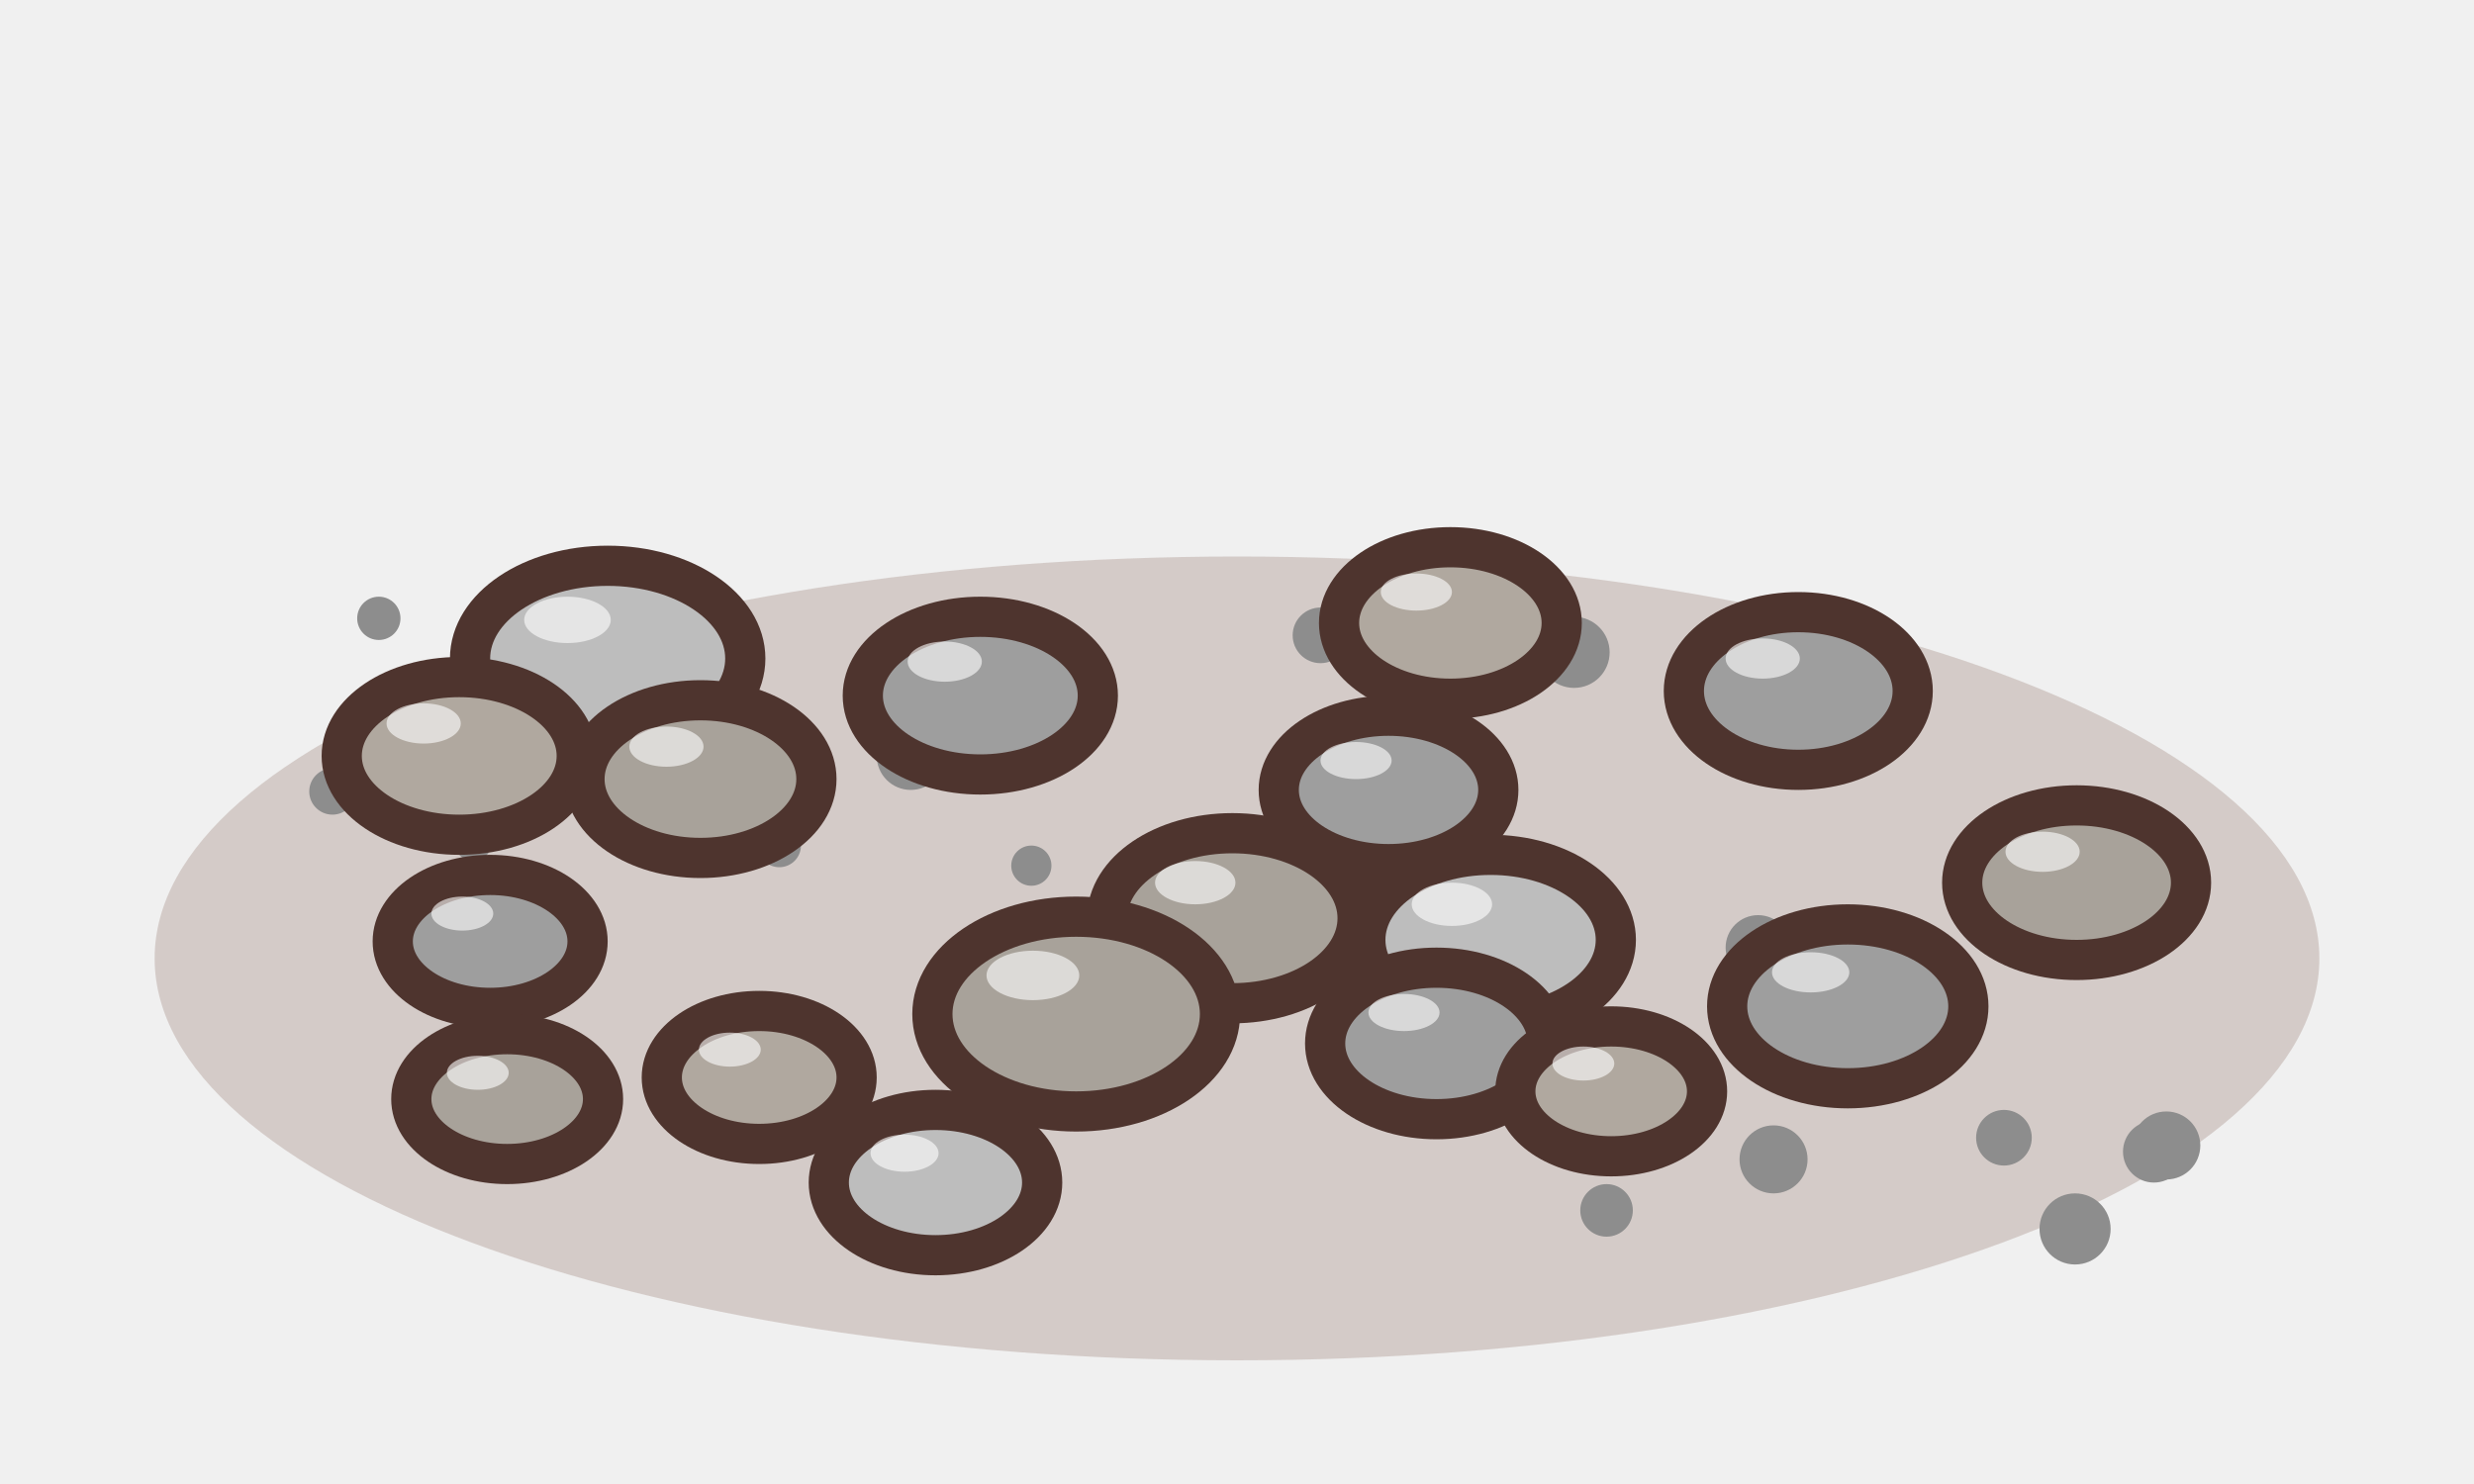
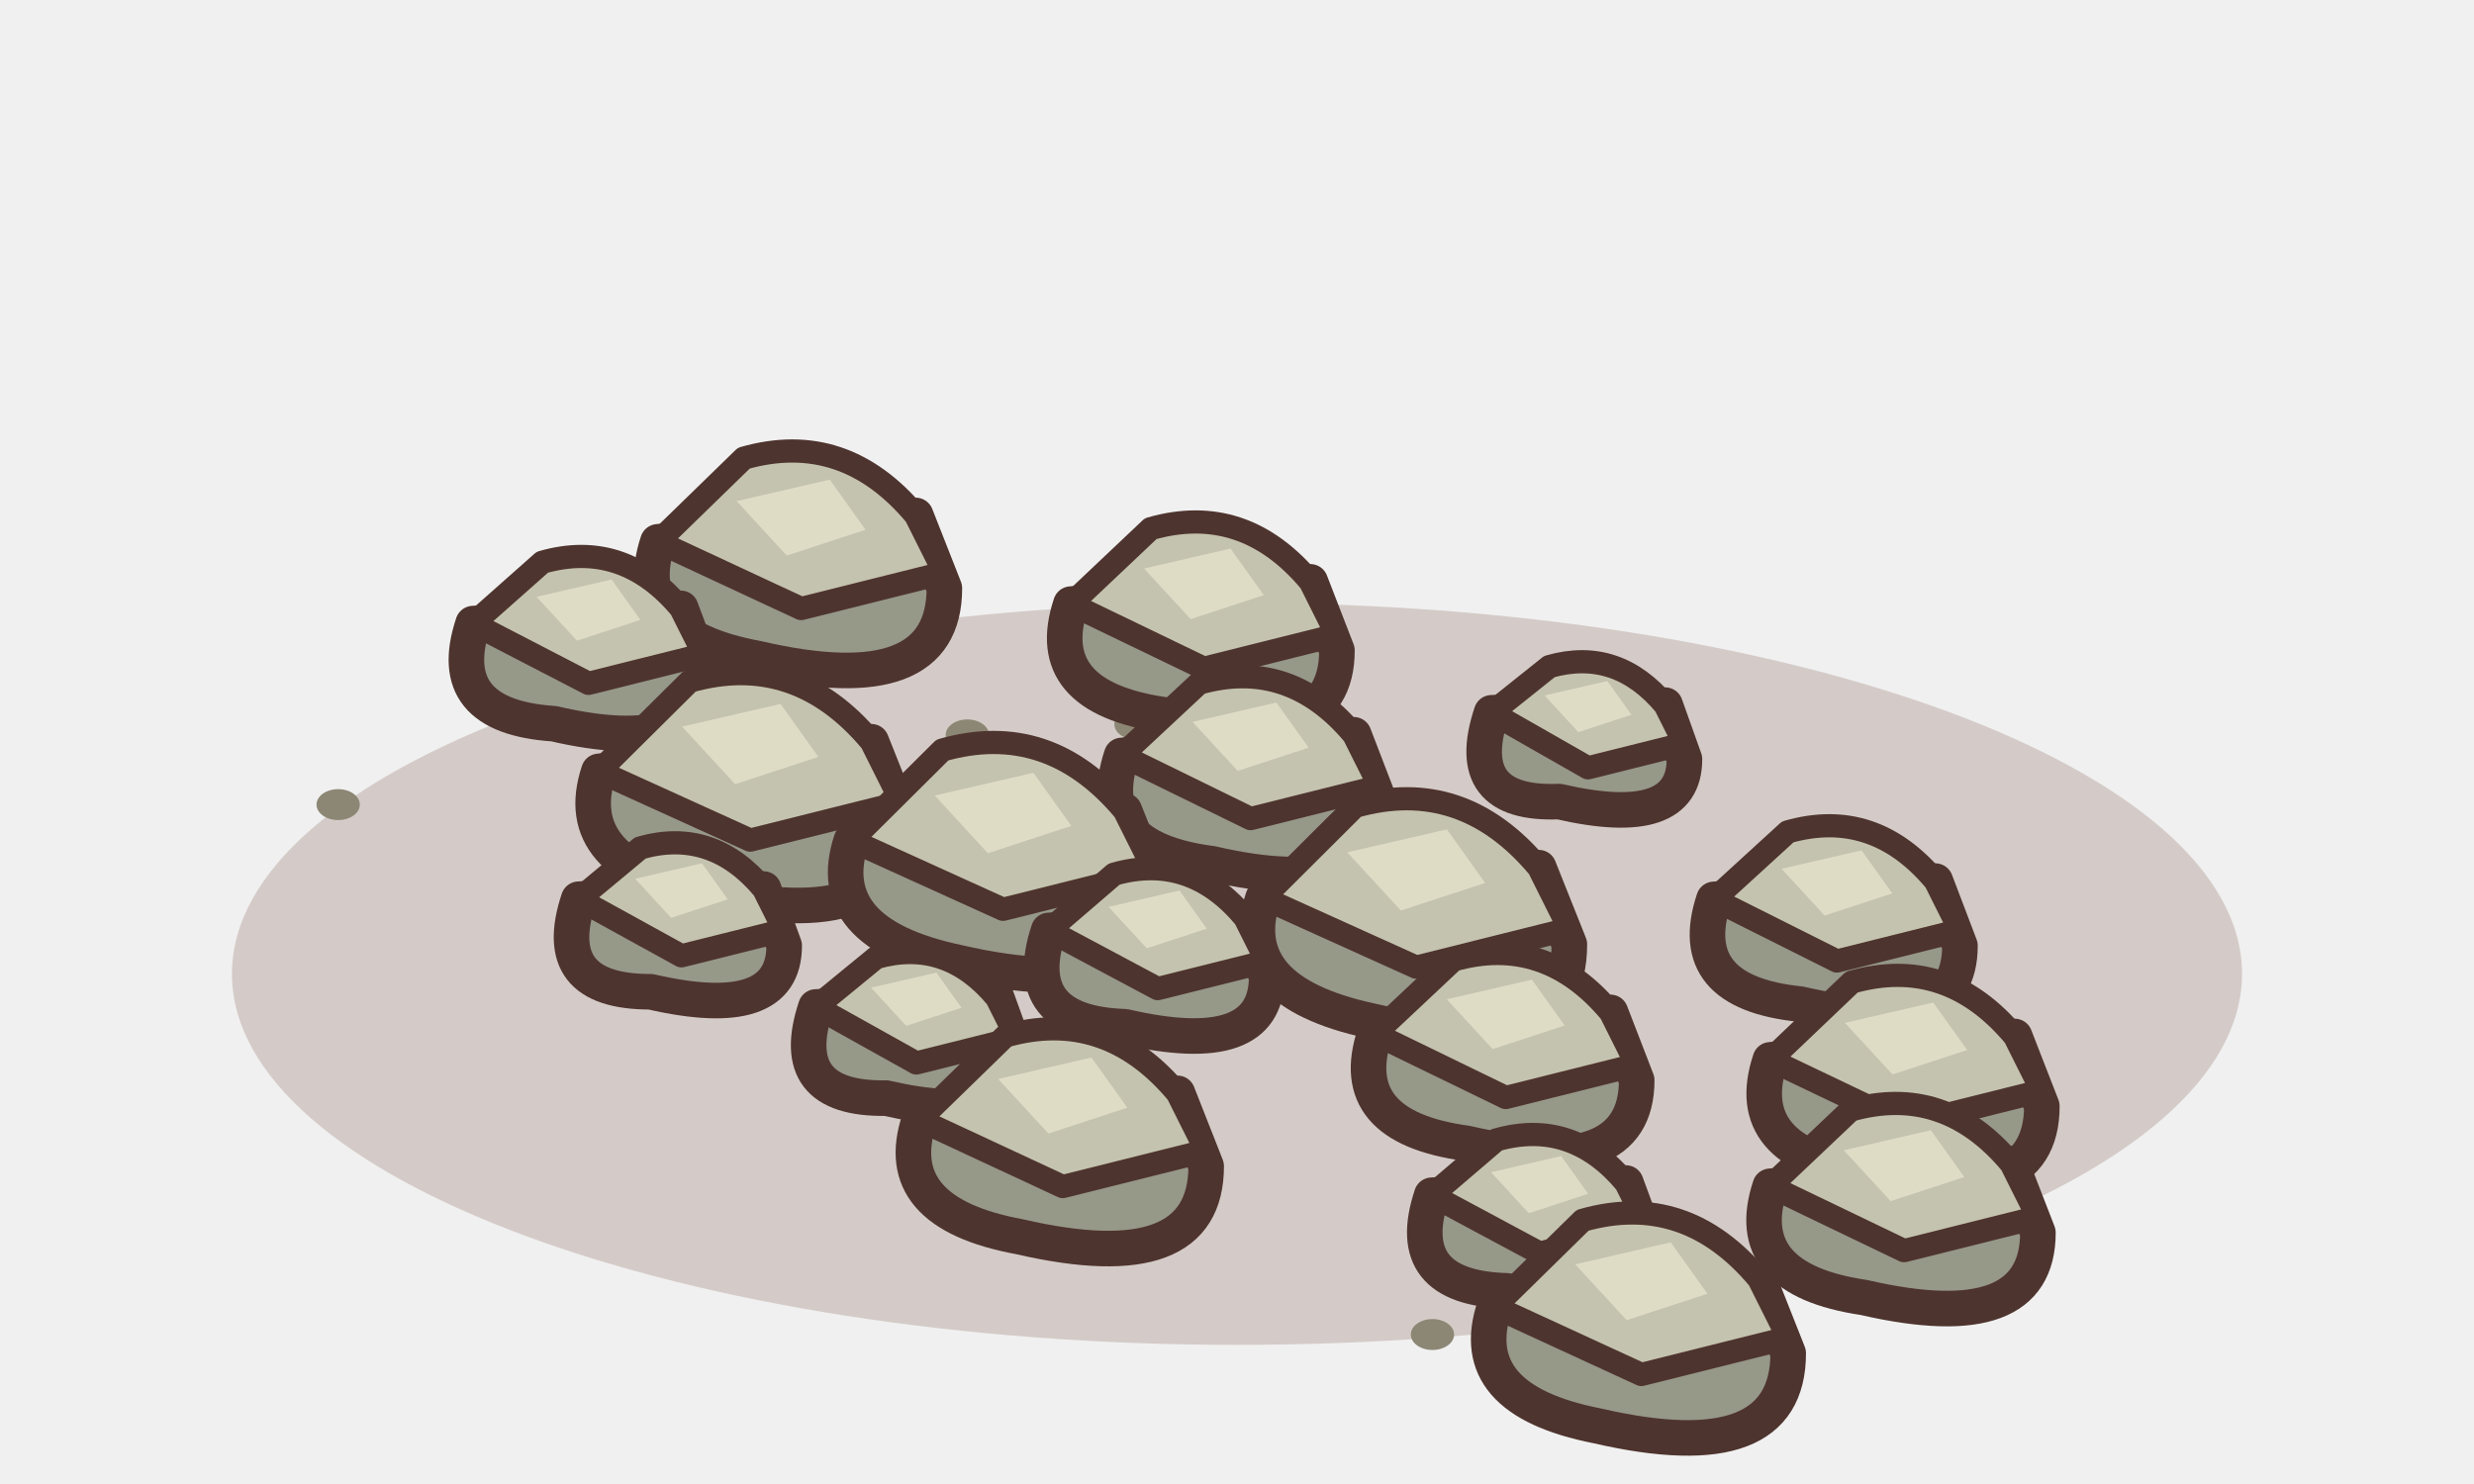
<svg xmlns="http://www.w3.org/2000/svg" width="160" height="96" viewBox="0 0 160 96">
-   <ellipse cx="80" cy="62" rx="70.0" ry="26.0" fill="#A1887F" opacity="0.35" />
-   <circle cx="63.8" cy="62.7" r="2.3" fill="#8D8D8D" />
-   <circle cx="103.6" cy="60.6" r="1.9" fill="#8D8D8D" />
-   <circle cx="101.8" cy="42.2" r="2.3" fill="#8D8D8D" />
-   <circle cx="114.7" cy="75.0" r="2.2" fill="#8D8D8D" />
-   <circle cx="66.7" cy="56.0" r="1.3" fill="#8D8D8D" />
-   <circle cx="96.7" cy="42.5" r="1.3" fill="#8D8D8D" />
-   <circle cx="43.9" cy="46.5" r="1.6" fill="#8D8D8D" />
-   <circle cx="24.5" cy="40.0" r="1.4" fill="#8D8D8D" />
-   <circle cx="30.6" cy="54.5" r="1.2" fill="#8D8D8D" />
-   <circle cx="126.4" cy="64.6" r="1.4" fill="#8D8D8D" />
-   <circle cx="49.3" cy="53.9" r="1.6" fill="#8D8D8D" />
-   <circle cx="33.2" cy="74.0" r="2.4" fill="#8D8D8D" />
-   <circle cx="75.8" cy="59.4" r="1.3" fill="#8D8D8D" />
-   <circle cx="30.7" cy="53.7" r="1.5" fill="#8D8D8D" />
-   <circle cx="120.8" cy="46.5" r="1.2" fill="#8D8D8D" />
-   <circle cx="135.9" cy="61.1" r="1.4" fill="#8D8D8D" />
-   <circle cx="85.4" cy="41.1" r="1.8" fill="#8D8D8D" />
-   <circle cx="139.3" cy="74.5" r="2.0" fill="#8D8D8D" />
-   <circle cx="50.4" cy="54.7" r="1.4" fill="#8D8D8D" />
-   <circle cx="113.7" cy="61.3" r="2.1" fill="#8D8D8D" />
-   <circle cx="58.9" cy="48.9" r="2.2" fill="#8D8D8D" />
-   <circle cx="140.1" cy="74.1" r="2.2" fill="#8D8D8D" />
-   <circle cx="119.5" cy="69.6" r="1.5" fill="#8D8D8D" />
-   <circle cx="82.2" cy="54.2" r="1.2" fill="#8D8D8D" />
-   <circle cx="21.5" cy="51.2" r="1.5" fill="#8D8D8D" />
-   <circle cx="103.9" cy="78.3" r="1.7" fill="#8D8D8D" />
-   <circle cx="134.2" cy="79.5" r="2.3" fill="#8D8D8D" />
-   <circle cx="63.2" cy="48.8" r="1.5" fill="#8D8D8D" />
-   <circle cx="42.4" cy="48.2" r="1.9" fill="#8D8D8D" />
-   <circle cx="129.6" cy="73.6" r="1.8" fill="#8D8D8D" />
-   <ellipse cx="93.8" cy="40.3" rx="7.2" ry="4.9" fill="#B0A89F" stroke="#4E342E" stroke-width="2.6" />
-   <ellipse cx="91.6" cy="38.3" rx="2.3" ry="1.2" fill="#FFFFFF" opacity="0.6" />
-   <ellipse cx="39.3" cy="42.6" rx="8.9" ry="6.0" fill="#BDBDBD" stroke="#4E342E" stroke-width="2.6" />
-   <ellipse cx="36.7" cy="40.1" rx="2.8" ry="1.5" fill="#FFFFFF" opacity="0.6" />
-   <ellipse cx="116.3" cy="44.7" rx="7.4" ry="5.1" fill="#9E9E9E" stroke="#4E342E" stroke-width="2.6" />
-   <ellipse cx="114.0" cy="42.6" rx="2.4" ry="1.3" fill="#FFFFFF" opacity="0.6" />
-   <ellipse cx="63.4" cy="45.0" rx="7.6" ry="5.1" fill="#9E9E9E" stroke="#4E342E" stroke-width="2.6" />
-   <ellipse cx="61.1" cy="42.8" rx="2.4" ry="1.3" fill="#FFFFFF" opacity="0.6" />
-   <ellipse cx="29.7" cy="48.9" rx="7.6" ry="5.1" fill="#B0A89F" stroke="#4E342E" stroke-width="2.6" />
-   <ellipse cx="27.4" cy="46.8" rx="2.4" ry="1.3" fill="#FFFFFF" opacity="0.6" />
-   <ellipse cx="45.3" cy="50.4" rx="7.5" ry="5.1" fill="#A8A29A" stroke="#4E342E" stroke-width="2.6" />
-   <ellipse cx="43.1" cy="48.3" rx="2.4" ry="1.3" fill="#FFFFFF" opacity="0.6" />
-   <ellipse cx="89.8" cy="51.1" rx="7.1" ry="4.8" fill="#9E9E9E" stroke="#4E342E" stroke-width="2.6" />
-   <ellipse cx="87.7" cy="49.2" rx="2.3" ry="1.2" fill="#FFFFFF" opacity="0.6" />
-   <ellipse cx="134.3" cy="57.1" rx="7.4" ry="5.0" fill="#A8A29A" stroke="#4E342E" stroke-width="2.6" />
-   <ellipse cx="132.1" cy="55.1" rx="2.4" ry="1.3" fill="#FFFFFF" opacity="0.6" />
-   <ellipse cx="79.7" cy="59.4" rx="8.1" ry="5.5" fill="#A8A29A" stroke="#4E342E" stroke-width="2.6" />
-   <ellipse cx="77.3" cy="57.1" rx="2.6" ry="1.4" fill="#FFFFFF" opacity="0.6" />
-   <ellipse cx="96.4" cy="60.8" rx="8.1" ry="5.5" fill="#BDBDBD" stroke="#4E342E" stroke-width="2.6" />
-   <ellipse cx="93.9" cy="58.5" rx="2.6" ry="1.4" fill="#FFFFFF" opacity="0.6" />
-   <ellipse cx="31.7" cy="60.9" rx="6.3" ry="4.3" fill="#9E9E9E" stroke="#4E342E" stroke-width="2.6" />
-   <ellipse cx="29.9" cy="59.1" rx="2.0" ry="1.1" fill="#FFFFFF" opacity="0.6" />
-   <ellipse cx="119.5" cy="65.1" rx="7.8" ry="5.3" fill="#9E9E9E" stroke="#4E342E" stroke-width="2.6" />
-   <ellipse cx="117.1" cy="62.9" rx="2.5" ry="1.3" fill="#FFFFFF" opacity="0.6" />
-   <ellipse cx="69.6" cy="65.6" rx="9.3" ry="6.3" fill="#A8A29A" stroke="#4E342E" stroke-width="2.6" />
-   <ellipse cx="66.8" cy="63.1" rx="3.0" ry="1.6" fill="#FFFFFF" opacity="0.6" />
-   <ellipse cx="92.9" cy="67.5" rx="7.2" ry="4.9" fill="#9E9E9E" stroke="#4E342E" stroke-width="2.6" />
-   <ellipse cx="90.8" cy="65.5" rx="2.3" ry="1.2" fill="#FFFFFF" opacity="0.6" />
-   <ellipse cx="49.1" cy="69.7" rx="6.3" ry="4.3" fill="#B0A89F" stroke="#4E342E" stroke-width="2.6" />
-   <ellipse cx="47.2" cy="67.9" rx="2.0" ry="1.1" fill="#FFFFFF" opacity="0.6" />
-   <ellipse cx="104.2" cy="70.6" rx="6.2" ry="4.2" fill="#B0A89F" stroke="#4E342E" stroke-width="2.6" />
-   <ellipse cx="102.4" cy="68.8" rx="2.0" ry="1.1" fill="#FFFFFF" opacity="0.6" />
-   <ellipse cx="32.8" cy="71.1" rx="6.2" ry="4.2" fill="#A8A29A" stroke="#4E342E" stroke-width="2.6" />
-   <ellipse cx="30.9" cy="69.4" rx="2.0" ry="1.1" fill="#FFFFFF" opacity="0.6" />
-   <ellipse cx="60.5" cy="76.5" rx="6.9" ry="4.7" fill="#BDBDBD" stroke="#4E342E" stroke-width="2.6" />
-   <ellipse cx="58.5" cy="74.6" rx="2.2" ry="1.2" fill="#FFFFFF" opacity="0.6" />
+   <ellipse cx="80" cy="63" rx="65" ry="24" fill="#A1887F" stroke="#4E342E" stroke-width="0" opacity="0.35" />
+   <ellipse cx="21.87" cy="52.05" rx="1.4" ry="1" fill="#8C8774" stroke="#4E342E" stroke-width="0" />
+   <ellipse cx="94.06" cy="53.36" rx="1.4" ry="1" fill="#8C8774" stroke="#4E342E" stroke-width="0" />
+   <ellipse cx="99.31" cy="51.01" rx="1.4" ry="1" fill="#8C8774" stroke="#4E342E" stroke-width="0" />
+   <ellipse cx="67.01" cy="74.15" rx="1.4" ry="1" fill="#8C8774" stroke="#4E342E" stroke-width="0" />
+   <ellipse cx="106.74" cy="81.31" rx="1.4" ry="1" fill="#8C8774" stroke="#4E342E" stroke-width="0" />
+   <ellipse cx="62.56" cy="47.54" rx="1.4" ry="1" fill="#8C8774" stroke="#4E342E" stroke-width="0" />
+   <ellipse cx="40.81" cy="53.68" rx="1.4" ry="1" fill="#8C8774" stroke="#4E342E" stroke-width="0" />
+   <ellipse cx="73.9" cy="69.36" rx="1.4" ry="1" fill="#8C8774" stroke="#4E342E" stroke-width="0" />
+   <ellipse cx="73.47" cy="46.85" rx="1.4" ry="1" fill="#8C8774" stroke="#4E342E" stroke-width="0" />
+   <ellipse cx="92.64" cy="86.33" rx="1.4" ry="1" fill="#8C8774" stroke="#4E342E" stroke-width="0" />
+   <ellipse cx="102.2" cy="83.6" rx="1.4" ry="1" fill="#8C8774" stroke="#4E342E" stroke-width="0" />
+   <ellipse cx="101.22" cy="80.49" rx="1.4" ry="1" fill="#8C8774" stroke="#4E342E" stroke-width="0" />
+   <ellipse cx="54.52" cy="49.85" rx="1.4" ry="1" fill="#8C8774" stroke="#4E342E" stroke-width="0" />
+   <ellipse cx="82.14" cy="43.1" rx="1.4" ry="1" fill="#8C8774" stroke="#4E342E" stroke-width="0" />
+   <ellipse cx="44.14" cy="35.47" rx="1.4" ry="1" fill="#8C8774" stroke="#4E342E" stroke-width="0" />
+   <ellipse cx="51.79" cy="55.6" rx="1.4" ry="1" fill="#8C8774" stroke="#4E342E" stroke-width="0" />
+   <ellipse cx="123.33" cy="79.04" rx="1.4" ry="1" fill="#8C8774" stroke="#4E342E" stroke-width="0" />
+   <ellipse cx="103.98" cy="91.73" rx="1.4" ry="1" fill="#8C8774" stroke="#4E342E" stroke-width="0" />
+   <g transform="translate(51.81 37.05)">
+     <path d="M-9.265 -2 Q-11.265 4 -2.779 5.559 Q9.265 8.338 9.265 1 L7.412 -3.706 Z" fill="#969888" stroke="#4E342E" stroke-width="2.3" stroke-linejoin="round" stroke-linecap="round" />
+     <path d="M-9.265 -2 L-3.706 -7.412 Q2.779 -9.265 7.412 -3.706 L9.265 0 L0 2.316 Z" fill="#C4C3AF" stroke="#4E342E" stroke-width="1.5" stroke-linejoin="round" stroke-linecap="round" />
+     <path d="M-4.169 -4.632 L1.853 -6.022 L4.169 -2.779 L-0.926 -1.112 Z" fill="#DFDCC6" stroke="#4E342E" stroke-width="0" stroke-linejoin="round" stroke-linecap="round" />
+   </g>
+   <g transform="translate(77.86 41.08)">
+     <path d="M-8.604 -2 Q-10.604 4 -2.581 5.162 Q8.604 7.743 8.604 1 L6.883 -3.441 Z" fill="#969888" stroke="#4E342E" stroke-width="2.3" stroke-linejoin="round" stroke-linecap="round" />
+     <path d="M-8.604 -2 L-3.441 -6.883 Q2.581 -8.604 6.883 -3.441 L8.604 0 L0 2.151 Z" fill="#C4C3AF" stroke="#4E342E" stroke-width="1.5" stroke-linejoin="round" stroke-linecap="round" />
+     <path d="M-3.872 -4.302 L1.721 -5.592 L3.872 -2.581 L-0.86 -1.032 Z" fill="#DFDCC6" stroke="#4E342E" stroke-width="0" stroke-linejoin="round" stroke-linecap="round" />
+   </g>
+   <g transform="translate(38.06 42.34)">
+     <path d="M-7.463 -2 Q-9.463 4 -2.239 4.478 Q7.463 6.716 7.463 1 L5.97 -2.985 Z" fill="#969888" stroke="#4E342E" stroke-width="2.3" stroke-linejoin="round" stroke-linecap="round" />
+     <path d="M-7.463 -2 L-2.985 -5.97 Q2.239 -7.463 5.97 -2.985 L7.463 0 L0 1.866 Z" fill="#C4C3AF" stroke="#4E342E" stroke-width="1.5" stroke-linejoin="round" stroke-linecap="round" />
+     <path d="M-3.358 -3.731 L1.493 -4.851 L3.358 -2.239 L-0.746 -0.896 Z" fill="#DFDCC6" stroke="#4E342E" stroke-width="0" stroke-linejoin="round" stroke-linecap="round" />
+   </g>
+   <g transform="translate(102.7 48.11)">
+     <path d="M-6.238 -2 Q-8.238 4 -1.872 3.743 Q6.238 5.615 6.238 1 L4.991 -2.495 Z" fill="#969888" stroke="#4E342E" stroke-width="2.3" stroke-linejoin="round" stroke-linecap="round" />
+     <path d="M-6.238 -2 L-2.495 -4.991 Q1.872 -6.238 4.991 -2.495 L6.238 0 L0 1.56 Z" fill="#C4C3AF" stroke="#4E342E" stroke-width="1.5" stroke-linejoin="round" stroke-linecap="round" />
+     <path d="M-2.807 -3.119 L1.248 -4.055 L2.807 -1.872 L-0.624 -0.749 Z" fill="#DFDCC6" stroke="#4E342E" stroke-width="0" stroke-linejoin="round" stroke-linecap="round" />
+   </g>
+   <g transform="translate(80.88 50.87)">
+     <path d="M-8.342 -2 Q-10.342 4 -2.503 5.005 Q8.342 7.508 8.342 1 L6.674 -3.337 Z" fill="#969888" stroke="#4E342E" stroke-width="2.3" stroke-linejoin="round" stroke-linecap="round" />
+     <path d="M-8.342 -2 L-3.337 -6.674 Q2.503 -8.342 6.674 -3.337 L8.342 0 L0 2.086 Z" fill="#C4C3AF" stroke="#4E342E" stroke-width="1.5" stroke-linejoin="round" stroke-linecap="round" />
+     <path d="M-3.754 -4.171 L1.668 -5.422 L3.754 -2.503 L-0.834 -1.001 Z" fill="#DFDCC6" stroke="#4E342E" stroke-width="0" stroke-linejoin="round" stroke-linecap="round" />
+   </g>
+   <g transform="translate(48.52 51.9)">
+     <path d="M-9.791 -2 Q-11.791 4 -2.937 5.875 Q9.791 8.812 9.791 1 L7.833 -3.916 Z" fill="#969888" stroke="#4E342E" stroke-width="2.3" stroke-linejoin="round" stroke-linecap="round" />
+     <path d="M-9.791 -2 L-3.916 -7.833 Q2.937 -9.791 7.833 -3.916 L9.791 0 L0 2.448 Z" fill="#C4C3AF" stroke="#4E342E" stroke-width="1.5" stroke-linejoin="round" stroke-linecap="round" />
+     <path d="M-4.406 -4.895 L1.958 -6.364 L4.406 -2.937 L-0.979 -1.175 Z" fill="#DFDCC6" stroke="#4E342E" stroke-width="0" stroke-linejoin="round" stroke-linecap="round" />
+   </g>
+   <g transform="translate(64.87 56.37)">
+     <path d="M-9.812 -2 Q-11.812 4 -2.944 5.887 Q9.812 8.831 9.812 1 L7.85 -3.925 Z" fill="#969888" stroke="#4E342E" stroke-width="2.3" stroke-linejoin="round" stroke-linecap="round" />
+     <path d="M-9.812 -2 L-3.925 -7.85 Q2.944 -9.812 7.85 -3.925 L9.812 0 L0 2.453 Z" fill="#C4C3AF" stroke="#4E342E" stroke-width="1.5" stroke-linejoin="round" stroke-linecap="round" />
+     <path d="M-4.416 -4.906 L1.962 -6.378 L4.416 -2.944 L-0.981 -1.177 Z" fill="#DFDCC6" stroke="#4E342E" stroke-width="0" stroke-linejoin="round" stroke-linecap="round" />
+   </g>
+   <g transform="translate(91.59 60.09)">
+     <path d="M-9.905 -2 Q-11.905 4 -2.972 5.943 Q9.905 8.915 9.905 1 L7.924 -3.962 Z" fill="#969888" stroke="#4E342E" stroke-width="2.3" stroke-linejoin="round" stroke-linecap="round" />
+     <path d="M-9.905 -2 L-3.962 -7.924 Q2.972 -9.905 7.924 -3.962 L9.905 0 L0 2.476 Z" fill="#C4C3AF" stroke="#4E342E" stroke-width="1.5" stroke-linejoin="round" stroke-linecap="round" />
+     <path d="M-4.457 -4.953 L1.981 -6.438 L4.457 -2.972 L-0.991 -1.189 Z" fill="#DFDCC6" stroke="#4E342E" stroke-width="0" stroke-linejoin="round" stroke-linecap="round" />
+   </g>
+   <g transform="translate(44.07 60.17)">
+     <path d="M-6.646 -2 Q-8.646 4 -1.994 3.987 Q6.646 5.981 6.646 1 L5.317 -2.658 Z" fill="#969888" stroke="#4E342E" stroke-width="2.3" stroke-linejoin="round" stroke-linecap="round" />
+     <path d="M-6.646 -2 L-2.658 -5.317 Q1.994 -6.646 5.317 -2.658 L6.646 0 L0 1.661 Z" fill="#C4C3AF" stroke="#4E342E" stroke-width="1.5" stroke-linejoin="round" stroke-linecap="round" />
+     <path d="M-2.991 -3.323 L1.329 -4.32 L2.991 -1.994 L-0.665 -0.797 Z" fill="#DFDCC6" stroke="#4E342E" stroke-width="0" stroke-linejoin="round" stroke-linecap="round" />
+   </g>
+   <g transform="translate(118.8 60.18)">
+     <path d="M-7.956 -2 Q-9.956 4 -2.387 4.774 Q7.956 7.16 7.956 1 L6.365 -3.182 Z" fill="#969888" stroke="#4E342E" stroke-width="2.3" stroke-linejoin="round" stroke-linecap="round" />
+     <path d="M-7.956 -2 L-3.182 -6.365 Q2.387 -7.956 6.365 -3.182 L7.956 0 L0 1.989 Z" fill="#C4C3AF" stroke="#4E342E" stroke-width="1.5" stroke-linejoin="round" stroke-linecap="round" />
+     <path d="M-3.58 -3.978 L1.591 -5.171 L3.58 -2.387 L-0.796 -0.955 Z" fill="#DFDCC6" stroke="#4E342E" stroke-width="0" stroke-linejoin="round" stroke-linecap="round" />
+   </g>
+   <g transform="translate(74.87 62.19)">
+     <path d="M-7.051 -2 Q-9.051 4 -2.115 4.231 Q7.051 6.346 7.051 1 L5.641 -2.82 Z" fill="#969888" stroke="#4E342E" stroke-width="2.3" stroke-linejoin="round" stroke-linecap="round" />
+     <path d="M-7.051 -2 L-2.82 -5.641 Q2.115 -7.051 5.641 -2.82 L7.051 0 L0 1.763 Z" fill="#C4C3AF" stroke="#4E342E" stroke-width="1.5" stroke-linejoin="round" stroke-linecap="round" />
+     <path d="M-3.173 -3.525 L1.41 -4.583 L3.173 -2.115 L-0.705 -0.846 Z" fill="#DFDCC6" stroke="#4E342E" stroke-width="0" stroke-linejoin="round" stroke-linecap="round" />
+   </g>
+   <g transform="translate(59.26 67.14)">
+     <path d="M-6.495 -2 Q-8.495 4 -1.949 3.897 Q6.495 5.846 6.495 1 L5.196 -2.598 Z" fill="#969888" stroke="#4E342E" stroke-width="2.3" stroke-linejoin="round" stroke-linecap="round" />
+     <path d="M-6.495 -2 L-2.598 -5.196 Q1.949 -6.495 5.196 -2.598 L6.495 0 L0 1.624 Z" fill="#C4C3AF" stroke="#4E342E" stroke-width="1.5" stroke-linejoin="round" stroke-linecap="round" />
+     <path d="M-2.923 -3.248 L1.299 -4.222 L2.923 -1.949 L-0.65 -0.779 Z" fill="#DFDCC6" stroke="#4E342E" stroke-width="0" stroke-linejoin="round" stroke-linecap="round" />
+   </g>
+   <g transform="translate(97.38 68.88)">
+     <path d="M-8.47 -2 Q-10.47 4 -2.541 5.082 Q8.47 7.623 8.47 1 L6.776 -3.388 Z" fill="#969888" stroke="#4E342E" stroke-width="2.3" stroke-linejoin="round" stroke-linecap="round" />
+     <path d="M-8.47 -2 L-3.388 -6.776 Q2.541 -8.47 6.776 -3.388 L8.47 0 L0 2.118 Z" fill="#C4C3AF" stroke="#4E342E" stroke-width="1.5" stroke-linejoin="round" stroke-linecap="round" />
+     <path d="M-3.812 -4.235 L1.694 -5.506 L3.812 -2.541 L-0.847 -1.016 Z" fill="#DFDCC6" stroke="#4E342E" stroke-width="0" stroke-linejoin="round" stroke-linecap="round" />
+   </g>
+   <g transform="translate(123.27 70.56)">
+     <path d="M-8.781 -2 Q-10.781 4 -2.634 5.269 Q8.781 7.903 8.781 1 L7.025 -3.512 Z" fill="#969888" stroke="#4E342E" stroke-width="2.3" stroke-linejoin="round" stroke-linecap="round" />
+     <path d="M-8.781 -2 L-3.512 -7.025 Q2.634 -8.781 7.025 -3.512 L8.781 0 L0 2.195 Z" fill="#C4C3AF" stroke="#4E342E" stroke-width="1.5" stroke-linejoin="round" stroke-linecap="round" />
+     <path d="M-3.952 -4.391 L1.756 -5.708 L3.952 -2.634 L-0.878 -1.054 Z" fill="#DFDCC6" stroke="#4E342E" stroke-width="0" stroke-linejoin="round" stroke-linecap="round" />
+   </g>
+   <g transform="translate(68.73 74.44)">
+     <path d="M-9.277 -2 Q-11.277 4 -2.783 5.566 Q9.277 8.349 9.277 1 L7.422 -3.711 Z" fill="#969888" stroke="#4E342E" stroke-width="2.3" stroke-linejoin="round" stroke-linecap="round" />
+     <path d="M-9.277 -2 L-3.711 -7.422 Q2.783 -9.277 7.422 -3.711 L9.277 0 L0 2.319 Z" fill="#C4C3AF" stroke="#4E342E" stroke-width="1.5" stroke-linejoin="round" stroke-linecap="round" />
+     <path d="M-4.175 -4.639 L1.855 -6.03 L4.175 -2.783 L-0.928 -1.113 Z" fill="#DFDCC6" stroke="#4E342E" stroke-width="0" stroke-linejoin="round" stroke-linecap="round" />
+   </g>
+   <g transform="translate(123.14 78.74)">
+     <path d="M-8.657 -2 Q-10.657 4 -2.597 5.194 Q8.657 7.791 8.657 1 L6.925 -3.463 Z" fill="#969888" stroke="#4E342E" stroke-width="2.3" stroke-linejoin="round" stroke-linecap="round" />
+     <path d="M-8.657 -2 L-3.463 -6.925 Q2.597 -8.657 6.925 -3.463 L8.657 0 L0 2.164 Z" fill="#C4C3AF" stroke="#4E342E" stroke-width="1.5" stroke-linejoin="round" stroke-linecap="round" />
+     <path d="M-3.895 -4.328 L1.731 -5.627 L3.895 -2.597 L-0.866 -1.039 Z" fill="#DFDCC6" stroke="#4E342E" stroke-width="0" stroke-linejoin="round" stroke-linecap="round" />
+   </g>
+   <g transform="translate(99.57 79.32)">
+     <path d="M-6.976 -2 Q-8.976 4 -2.093 4.186 Q6.976 6.279 6.976 1 L5.581 -2.791 Z" fill="#969888" stroke="#4E342E" stroke-width="2.3" stroke-linejoin="round" stroke-linecap="round" />
+     <path d="M-6.976 -2 L-2.791 -5.581 Q2.093 -6.976 5.581 -2.791 L6.976 0 L0 1.744 Z" fill="#C4C3AF" stroke="#4E342E" stroke-width="1.5" stroke-linejoin="round" stroke-linecap="round" />
+     <path d="M-3.139 -3.488 L1.395 -4.535 L3.139 -2.093 L-0.698 -0.837 Z" fill="#DFDCC6" stroke="#4E342E" stroke-width="0" stroke-linejoin="round" stroke-linecap="round" />
+   </g>
+   <g transform="translate(106.15 86.54)">
+     <path d="M-9.498 -2 Q-11.498 4 -2.849 5.699 Q9.498 8.548 9.498 1 L7.598 -3.799 Z" fill="#969888" stroke="#4E342E" stroke-width="2.3" stroke-linejoin="round" stroke-linecap="round" />
+     <path d="M-9.498 -2 L-3.799 -7.598 Q2.849 -9.498 7.598 -3.799 L9.498 0 L0 2.375 Z" fill="#C4C3AF" stroke="#4E342E" stroke-width="1.5" stroke-linejoin="round" stroke-linecap="round" />
+     <path d="M-4.274 -4.749 L1.9 -6.174 L4.274 -2.849 L-0.95 -1.14 Z" fill="#DFDCC6" stroke="#4E342E" stroke-width="0" stroke-linejoin="round" stroke-linecap="round" />
+   </g>
</svg>
